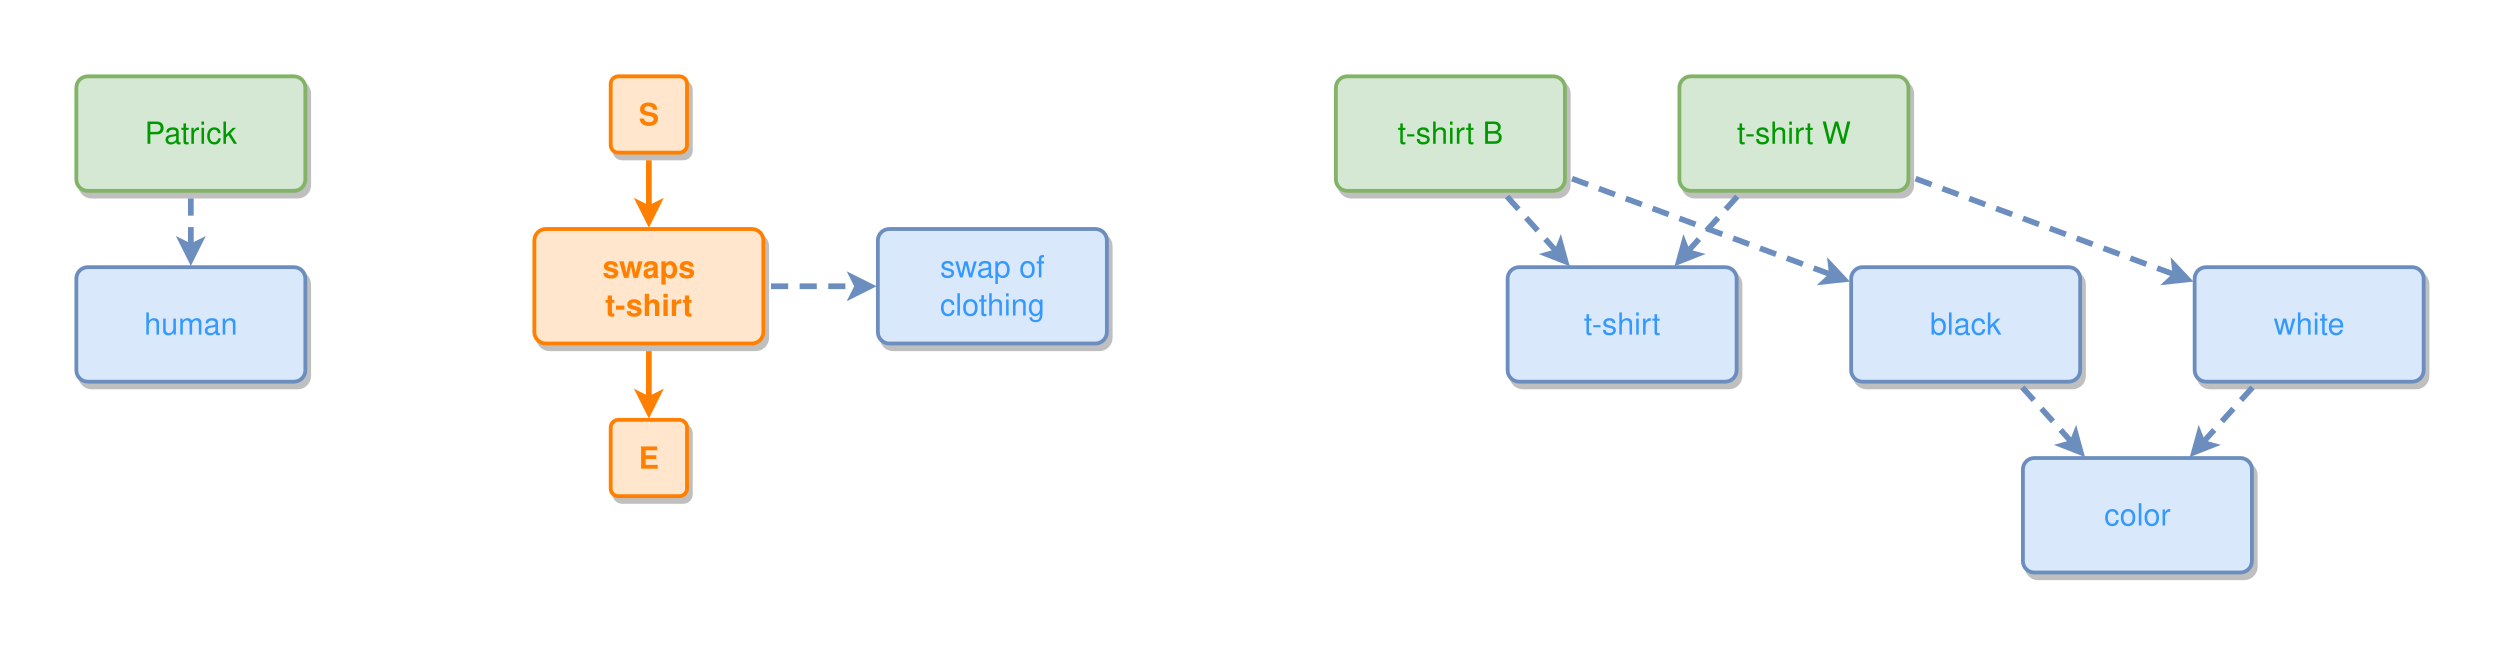
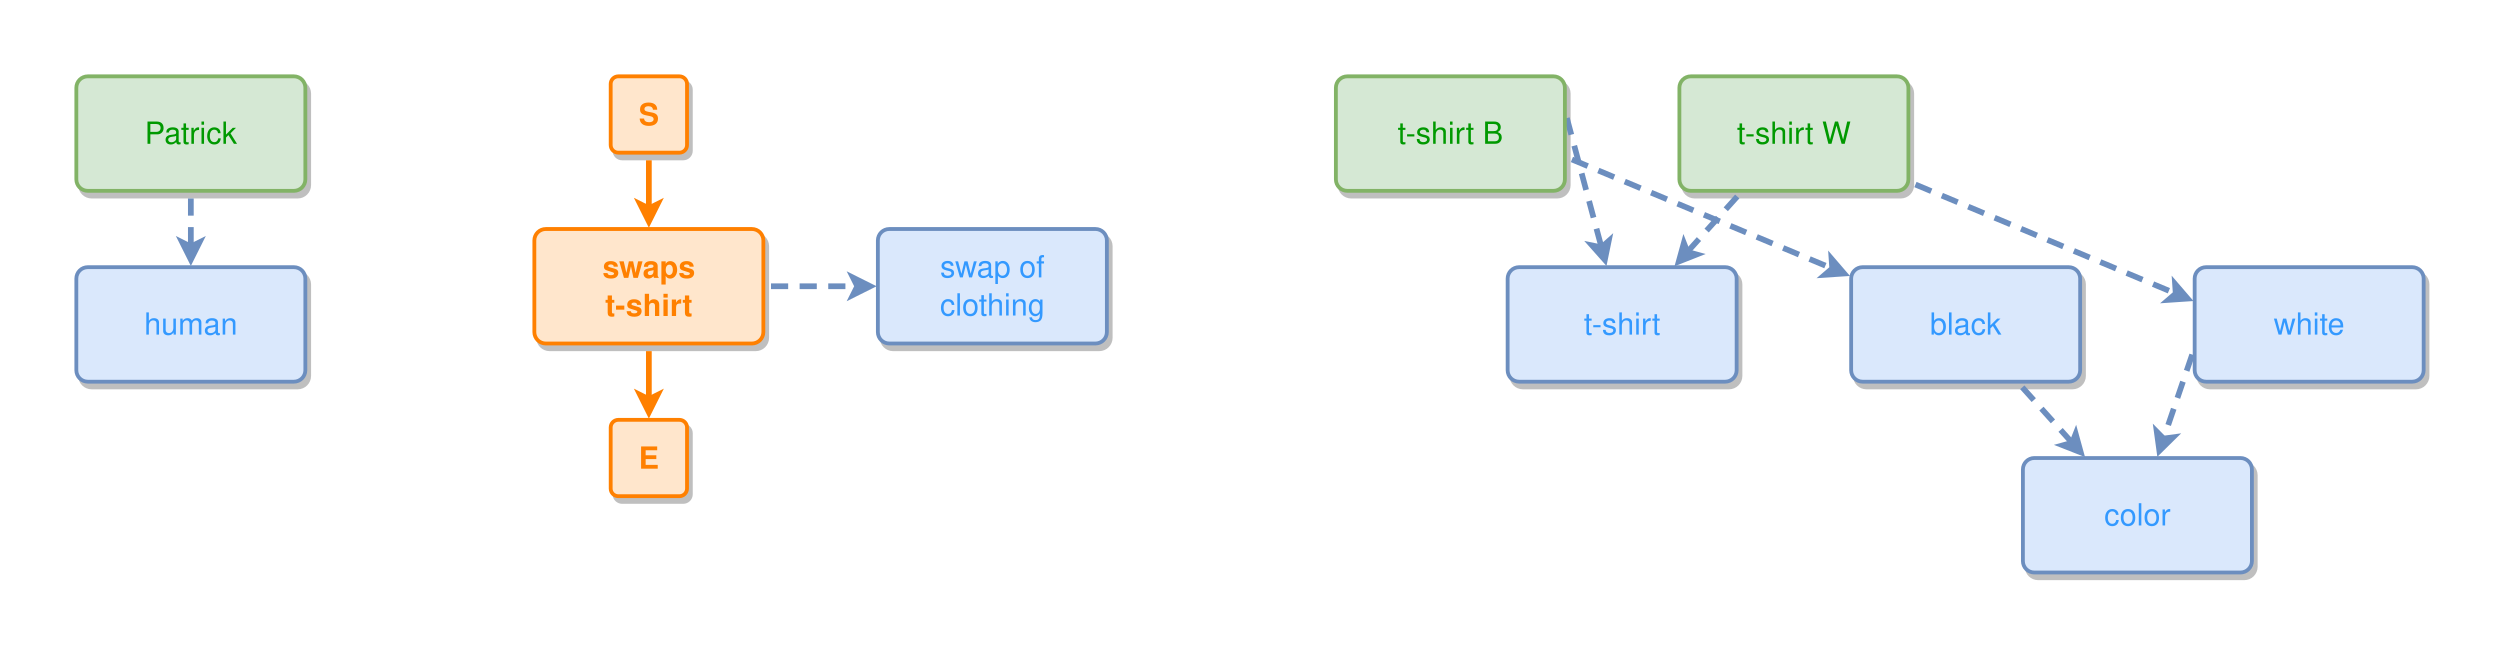
<svg xmlns="http://www.w3.org/2000/svg" width="1310" height="340" viewBox="0 0 1310 340">
  <defs>
  </defs>
  <g id="container-shells">
  </g>
  <g id="node-shadows">
    <rect x="40" y="40" width="120" height="60" rx="6" ry="6" fill="#000000" stroke="#000000" stroke-width="2" opacity="0.25" transform="translate(2,3)" />
    <rect x="1060" y="240" width="120" height="60" rx="6" ry="6" fill="#000000" stroke="#000000" stroke-width="2" opacity="0.25" transform="translate(2,3)" />
    <rect x="320" y="40" width="40" height="40" rx="4" ry="4" fill="#000000" stroke="#000000" stroke-width="2" opacity="0.25" transform="translate(2,3)" />
    <rect x="320" y="220" width="40" height="40" rx="4" ry="4" fill="#000000" stroke="#000000" stroke-width="2" opacity="0.25" transform="translate(2,3)" />
    <rect x="40" y="140" width="120" height="60" rx="6" ry="6" fill="#000000" stroke="#000000" stroke-width="2" opacity="0.25" transform="translate(2,3)" />
    <rect x="280" y="120" width="120" height="60" rx="6" ry="6" fill="#000000" stroke="#000000" stroke-width="2" opacity="0.25" transform="translate(2,3)" />
    <rect x="460" y="120" width="120" height="60" rx="6" ry="6" fill="#000000" stroke="#000000" stroke-width="2" opacity="0.25" transform="translate(2,3)" />
    <rect x="700" y="40" width="120" height="60" rx="6" ry="6" fill="#000000" stroke="#000000" stroke-width="2" opacity="0.25" transform="translate(2,3)" />
    <rect x="790" y="140" width="120" height="60" rx="6" ry="6" fill="#000000" stroke="#000000" stroke-width="2" opacity="0.25" transform="translate(2,3)" />
    <rect x="970" y="140" width="120" height="60" rx="6" ry="6" fill="#000000" stroke="#000000" stroke-width="2" opacity="0.25" transform="translate(2,3)" />
    <rect x="880" y="40" width="120" height="60" rx="6" ry="6" fill="#000000" stroke="#000000" stroke-width="2" opacity="0.25" transform="translate(2,3)" />
    <rect x="1150" y="140" width="120" height="60" rx="6" ry="6" fill="#000000" stroke="#000000" stroke-width="2" opacity="0.25" transform="translate(2,3)" />
  </g>
  <g id="edges">
    <line x1="100.00" y1="104.00" x2="100.00" y2="129.25" stroke="#6c8ebf" stroke-width="3" stroke-dasharray="9 6" />
    <path d="M 100.00 136.00 L 95.50 127.00 L 100.00 129.25 L 104.50 127.00 Z" fill="#6c8ebf" stroke="#6c8ebf" stroke-width="3" stroke-miterlimit="10" />
    <line x1="340.00" y1="84.00" x2="340.00" y2="109.25" stroke="#ff8000" stroke-width="3" />
    <path d="M 340.00 116.00 L 335.50 107.00 L 340.00 109.25 L 344.50 107.00 Z" fill="#ff8000" stroke="#ff8000" stroke-width="3" stroke-miterlimit="10" />
    <line x1="340.00" y1="184.00" x2="340.00" y2="209.25" stroke="#ff8000" stroke-width="3" />
    <path d="M 340.00 216.00 L 335.50 207.00 L 340.00 209.25 L 344.50 207.00 Z" fill="#ff8000" stroke="#ff8000" stroke-width="3" stroke-miterlimit="10" />
    <line x1="404.00" y1="150.00" x2="449.25" y2="150.00" stroke="#6c8ebf" stroke-width="3" stroke-dasharray="9 6" />
    <path d="M 456.00 150.00 L 447.00 154.50 L 449.25 150.00 L 447.00 145.50 Z" fill="#6c8ebf" stroke="#6c8ebf" stroke-width="3" stroke-miterlimit="10" />
-     <line x1="789.68" y1="102.97" x2="815.81" y2="132.01" stroke="#6c8ebf" stroke-width="3" stroke-dasharray="9 6" />
-     <path d="M 820.32 137.03 L 810.96 133.35 L 815.81 132.01 L 817.65 127.33 Z" fill="#6c8ebf" stroke="#6c8ebf" stroke-width="3" stroke-miterlimit="10" />
-     <line x1="823.75" y1="93.61" x2="959.92" y2="144.04" stroke="#6c8ebf" stroke-width="3" stroke-dasharray="9 6" />
-     <path d="M 966.25 146.39 L 956.25 147.48 L 959.92 144.04 L 959.37 139.04 Z" fill="#6c8ebf" stroke="#6c8ebf" stroke-width="3" stroke-miterlimit="10" />
+     <line x1="821.03" y1="61.86" x2="839.18" y2="129.62" stroke="#6c8ebf" stroke-width="3" stroke-dasharray="9 6" />
+     <path d="M 840.93 136.14 L 834.25 128.61 L 839.18 129.62 L 842.95 126.28 Z" fill="#6c8ebf" stroke="#6c8ebf" stroke-width="3" stroke-miterlimit="10" />
+     <line x1="823.69" y1="83.55" x2="960.09" y2="140.70" stroke="#6c8ebf" stroke-width="3" stroke-dasharray="9 6" />
+     <path d="M 966.31 143.31 L 956.27 143.98 L 960.09 140.70 L 959.75 135.68 Z" fill="#6c8ebf" stroke="#6c8ebf" stroke-width="3" stroke-miterlimit="10" />
    <line x1="1059.68" y1="202.97" x2="1085.81" y2="232.01" stroke="#6c8ebf" stroke-width="3" stroke-dasharray="9 6" />
    <path d="M 1090.32 237.03 L 1080.96 233.35 L 1085.81 232.01 L 1087.65 227.33 Z" fill="#6c8ebf" stroke="#6c8ebf" stroke-width="3" stroke-miterlimit="10" />
    <line x1="910.32" y1="102.97" x2="884.19" y2="132.01" stroke="#6c8ebf" stroke-width="3" stroke-dasharray="9 6" />
    <path d="M 879.68 137.03 L 882.35 127.33 L 884.19 132.01 L 889.04 133.35 Z" fill="#6c8ebf" stroke="#6c8ebf" stroke-width="3" stroke-miterlimit="10" />
-     <line x1="1003.75" y1="93.61" x2="1139.92" y2="144.04" stroke="#6c8ebf" stroke-width="3" stroke-dasharray="9 6" />
-     <path d="M 1146.25 146.39 L 1136.25 147.48 L 1139.92 144.04 L 1139.37 139.04 Z" fill="#6c8ebf" stroke="#6c8ebf" stroke-width="3" stroke-miterlimit="10" />
-     <line x1="1180.32" y1="202.97" x2="1154.19" y2="232.01" stroke="#6c8ebf" stroke-width="3" stroke-dasharray="9 6" />
-     <path d="M 1149.68 237.03 L 1152.35 227.33 L 1154.19 232.01 L 1159.04 233.35 Z" fill="#6c8ebf" stroke="#6c8ebf" stroke-width="3" stroke-miterlimit="10" />
+     <line x1="1003.69" y1="96.69" x2="1140.09" y2="153.85" stroke="#6c8ebf" stroke-width="3" stroke-dasharray="9 6" />
+     <path d="M 1146.31 156.45 L 1136.27 157.13 L 1140.09 153.85 L 1139.75 148.83 Z" fill="#6c8ebf" stroke="#6c8ebf" stroke-width="3" stroke-miterlimit="10" />
+     <line x1="1148.71" y1="185.79" x2="1133.70" y2="229.83" stroke="#6c8ebf" stroke-width="3" stroke-dasharray="9 6" />
+     <path d="M 1131.52 236.21 L 1130.16 226.24 L 1133.70 229.83 L 1138.68 229.15 Z" fill="#6c8ebf" stroke="#6c8ebf" stroke-width="3" stroke-miterlimit="10" />
  </g>
  <g id="nodes">
    <rect x="40" y="40" width="120" height="60" rx="6" ry="6" fill="#d5e8d4" stroke="#82b366" stroke-width="2" />
    <text x="100" y="70" text-anchor="middle" dominant-baseline="middle" font-family="Helvetica,Inter,Segoe UI,Arial" font-size="16" font-weight="normal" fill="#009900">Patrick</text>
    <rect x="1060" y="240" width="120" height="60" rx="6" ry="6" fill="#dae8fc" stroke="#6c8ebf" stroke-width="2" />
    <text x="1120" y="270" text-anchor="middle" dominant-baseline="middle" font-family="Helvetica,Inter,Segoe UI,Arial" font-size="16" font-weight="normal" fill="#3399ff">color</text>
    <rect x="320" y="40" width="40" height="40" rx="4" ry="4" fill="#ffe6cc" stroke="#ff8000" stroke-width="2" />
    <text x="340" y="60" text-anchor="middle" dominant-baseline="middle" font-family="Helvetica,Inter,Segoe UI,Arial" font-size="16" font-weight="bold" fill="#ff8000">S</text>
    <rect x="320" y="220" width="40" height="40" rx="4" ry="4" fill="#ffe6cc" stroke="#ff8000" stroke-width="2" />
    <text x="340" y="240" text-anchor="middle" dominant-baseline="middle" font-family="Helvetica,Inter,Segoe UI,Arial" font-size="16" font-weight="bold" fill="#ff8000">E</text>
    <rect x="40" y="140" width="120" height="60" rx="6" ry="6" fill="#dae8fc" stroke="#6c8ebf" stroke-width="2" />
    <text x="100" y="170" text-anchor="middle" dominant-baseline="middle" font-family="Helvetica,Inter,Segoe UI,Arial" font-size="16" font-weight="normal" fill="#3399ff">human</text>
    <rect x="280" y="120" width="120" height="60" rx="6" ry="6" fill="#ffe6cc" stroke="#ff8000" stroke-width="2" />
    <text x="340" y="140" text-anchor="middle" dominant-baseline="middle" font-family="Helvetica,Inter,Segoe UI,Arial" font-size="16" font-weight="bold" fill="#ff8000">swaps</text>
    <text x="340" y="160" text-anchor="middle" dominant-baseline="middle" font-family="Helvetica,Inter,Segoe UI,Arial" font-size="16" font-weight="bold" fill="#ff8000">t-shirt</text>
    <rect x="460" y="120" width="120" height="60" rx="6" ry="6" fill="#dae8fc" stroke="#6c8ebf" stroke-width="2" />
    <text x="520" y="140" text-anchor="middle" dominant-baseline="middle" font-family="Helvetica,Inter,Segoe UI,Arial" font-size="16" font-weight="normal" fill="#3399ff">swap of</text>
    <text x="520" y="160" text-anchor="middle" dominant-baseline="middle" font-family="Helvetica,Inter,Segoe UI,Arial" font-size="16" font-weight="normal" fill="#3399ff">clothing</text>
    <rect x="700" y="40" width="120" height="60" rx="6" ry="6" fill="#d5e8d4" stroke="#82b366" stroke-width="2" />
    <text x="760" y="70" text-anchor="middle" dominant-baseline="middle" font-family="Helvetica,Inter,Segoe UI,Arial" font-size="16" font-weight="normal" fill="#009900">t-shirt B</text>
    <rect x="790" y="140" width="120" height="60" rx="6" ry="6" fill="#dae8fc" stroke="#6c8ebf" stroke-width="2" />
    <text x="850" y="170" text-anchor="middle" dominant-baseline="middle" font-family="Helvetica,Inter,Segoe UI,Arial" font-size="16" font-weight="normal" fill="#3399ff">t-shirt</text>
    <rect x="970" y="140" width="120" height="60" rx="6" ry="6" fill="#dae8fc" stroke="#6c8ebf" stroke-width="2" />
    <text x="1030" y="170" text-anchor="middle" dominant-baseline="middle" font-family="Helvetica,Inter,Segoe UI,Arial" font-size="16" font-weight="normal" fill="#3399ff">black</text>
    <rect x="880" y="40" width="120" height="60" rx="6" ry="6" fill="#d5e8d4" stroke="#82b366" stroke-width="2" />
    <text x="940" y="70" text-anchor="middle" dominant-baseline="middle" font-family="Helvetica,Inter,Segoe UI,Arial" font-size="16" font-weight="normal" fill="#009900">t-shirt W</text>
    <rect x="1150" y="140" width="120" height="60" rx="6" ry="6" fill="#dae8fc" stroke="#6c8ebf" stroke-width="2" />
    <text x="1210" y="170" text-anchor="middle" dominant-baseline="middle" font-family="Helvetica,Inter,Segoe UI,Arial" font-size="16" font-weight="normal" fill="#3399ff">white</text>
  </g>
</svg>
